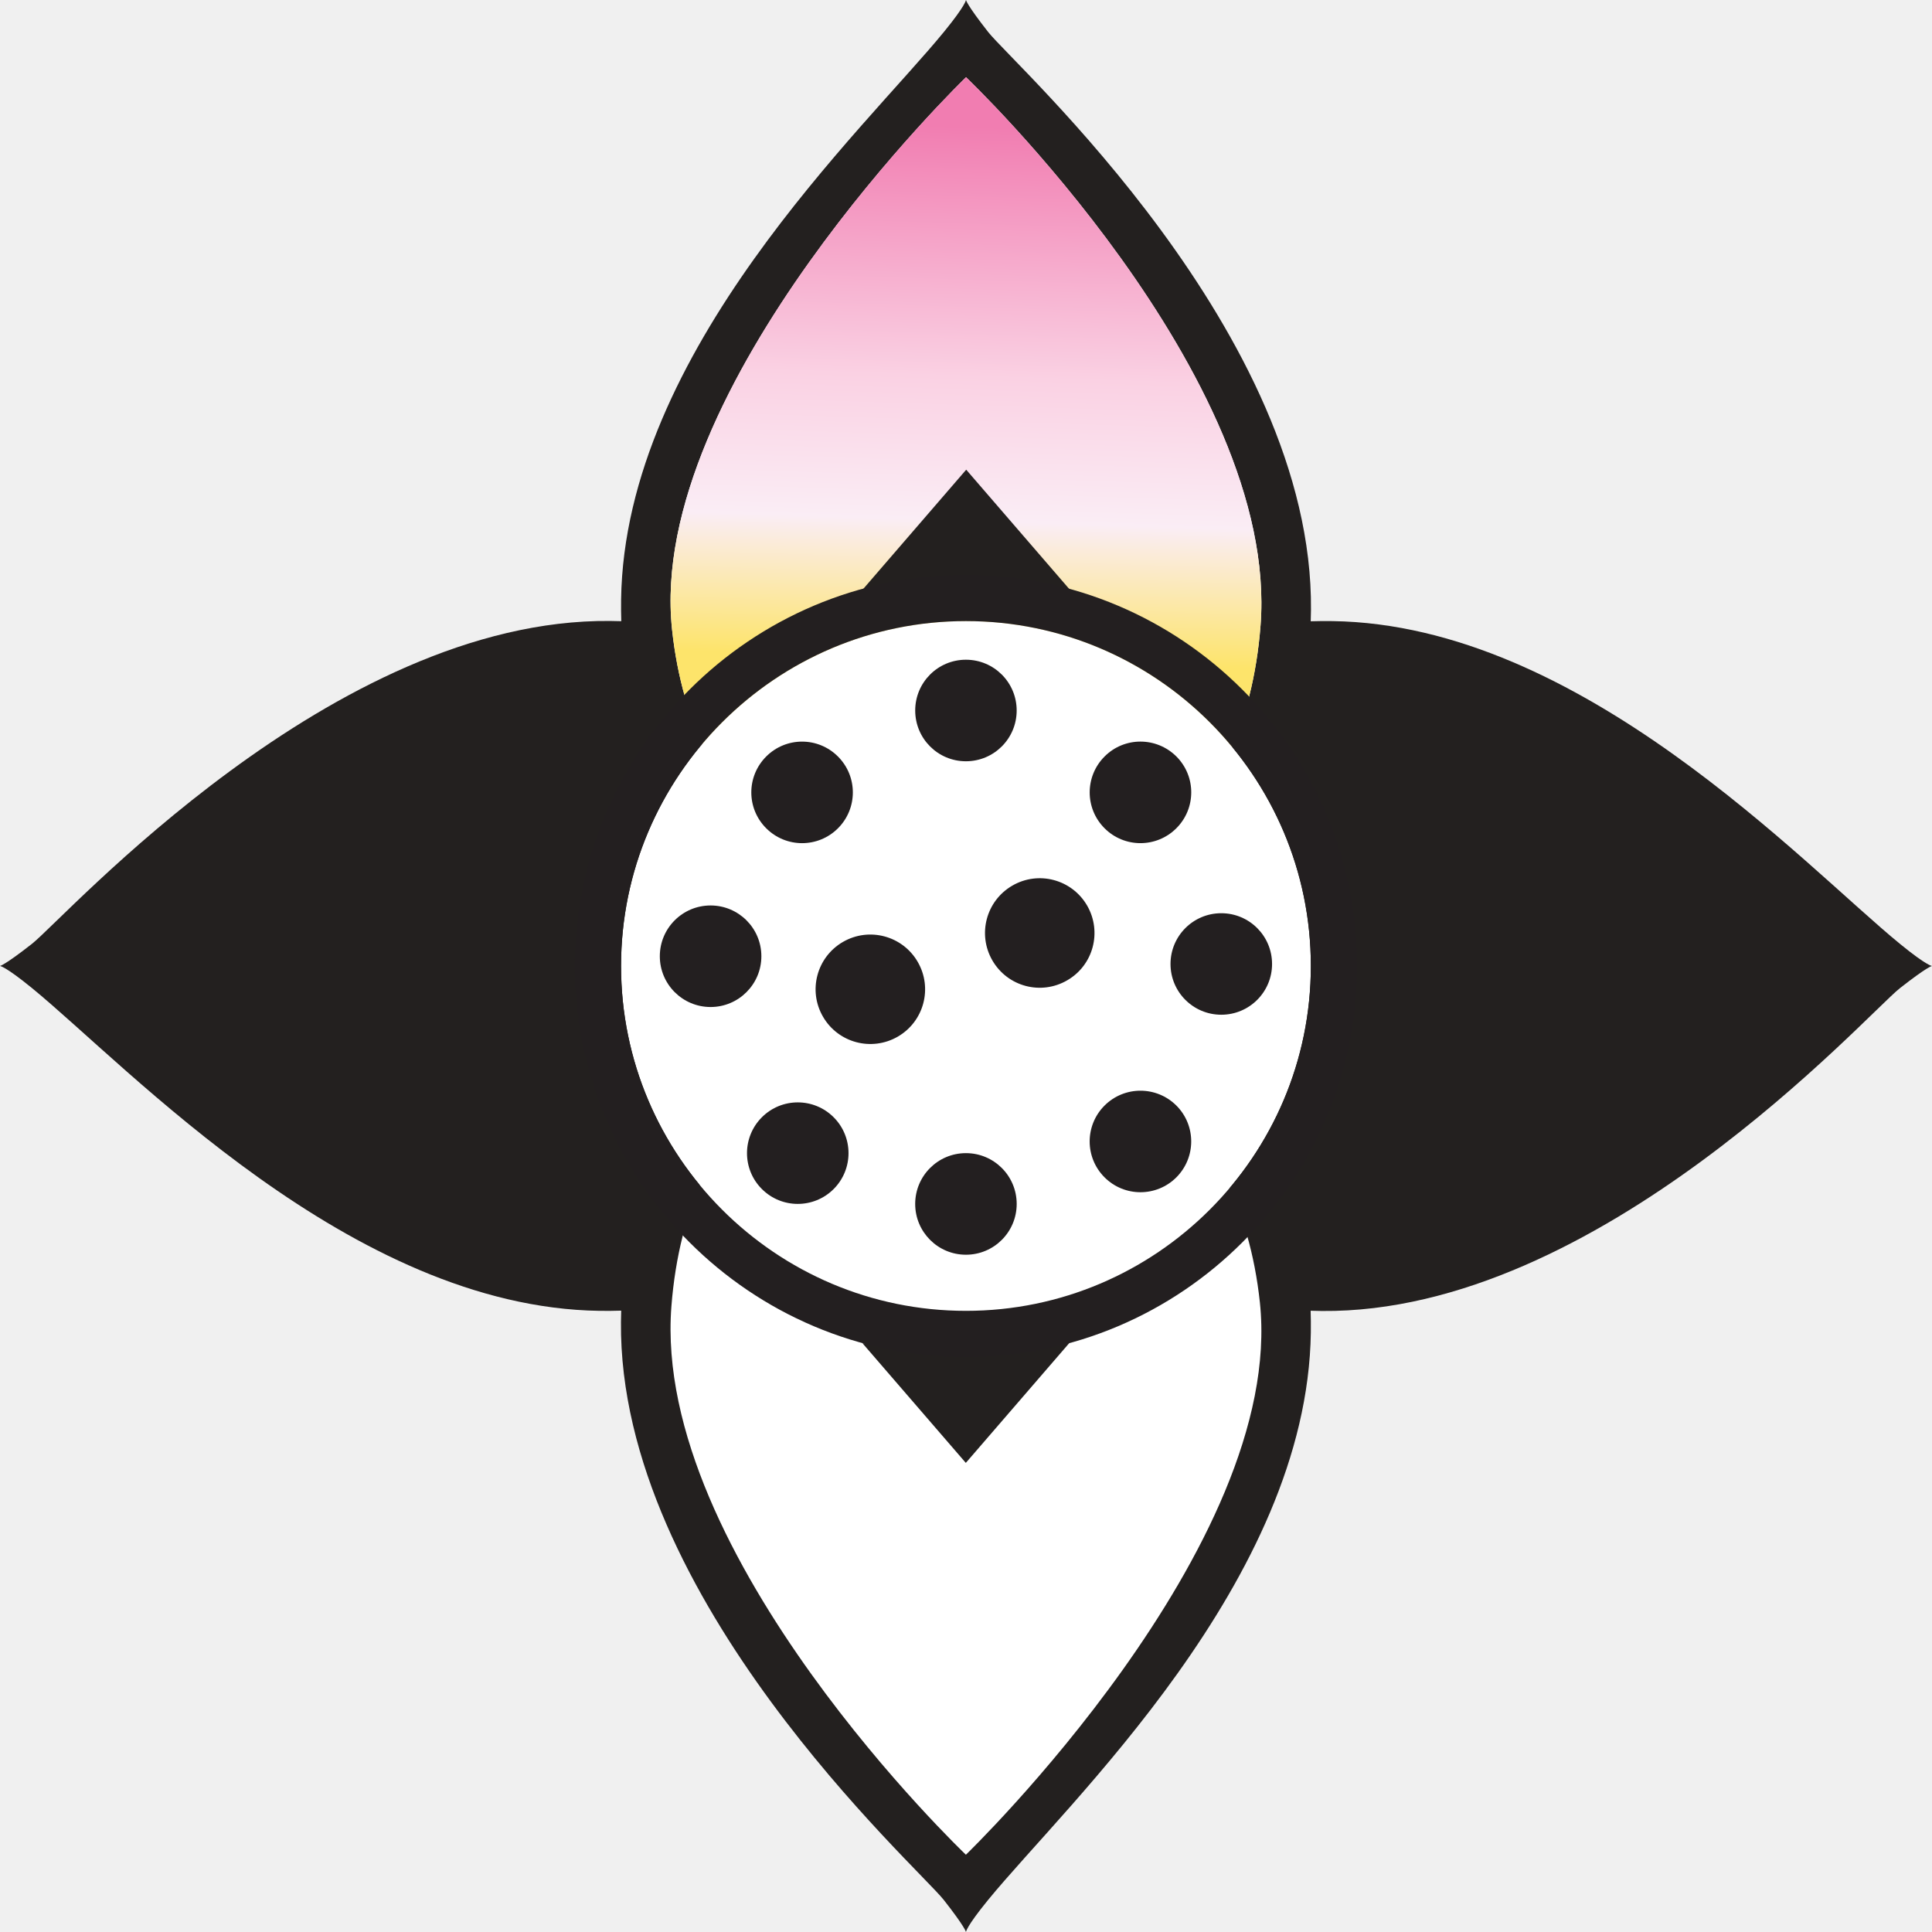
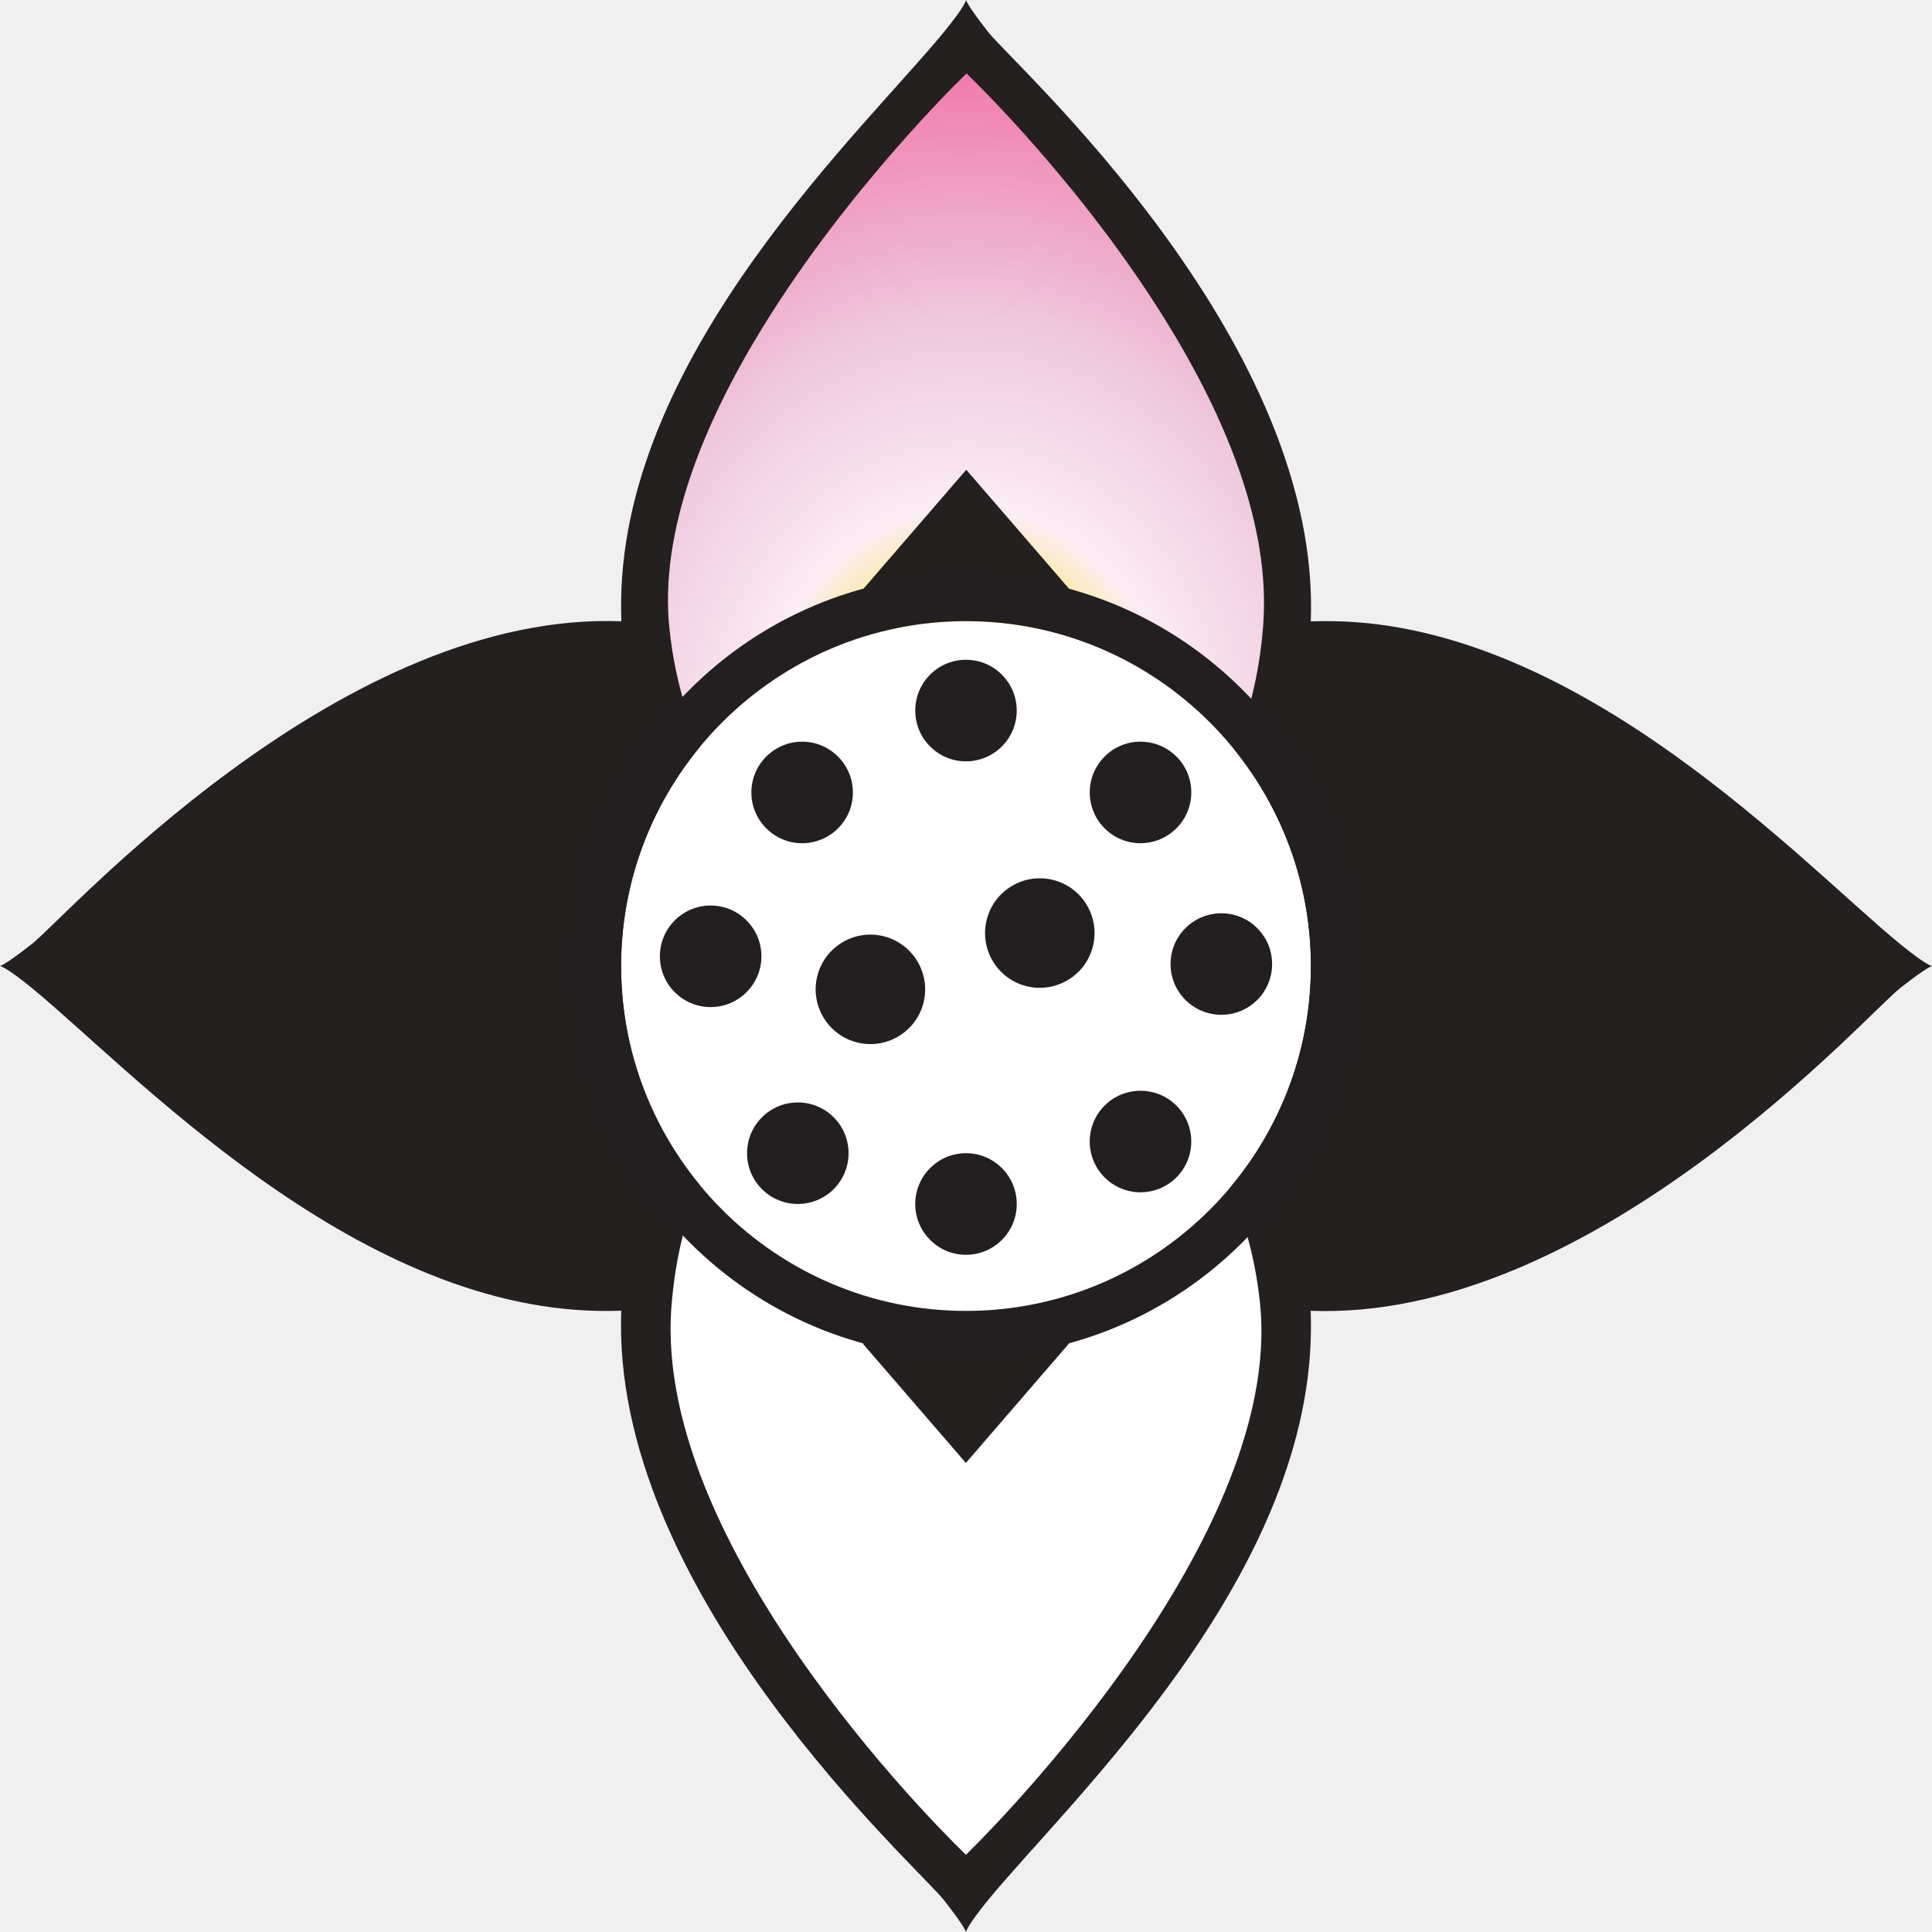
<svg xmlns="http://www.w3.org/2000/svg" width="400px" height="400px" version="1.1" xml:space="preserve" style="fill-rule:evenodd;clip-rule:evenodd;stroke-linejoin:round;stroke-miterlimit:2;">
-   <g transform="matrix(1,0,0,1,-0.01048,-0.012592)">
-     <g id="Layer1" transform="matrix(1,0,0,1,1,0)">
-       <g transform="matrix(0,1,-1,0,399.0105,1.002112)">
-         <g transform="matrix(102.6542,102.7132,102.7132,-102.6542,151.0281,77.30132)">
-           <path d="M-0.143,0.61C-0.143,0.61 -0.138,0.605 -0.133,0.556C-0.115,0.378 -0.133,-0.088 0.114,-0.342C0.59,-0.831 1.304,-0.151 0.82,0.343C0.543,0.625 -0.026,0.593 -0.088,0.6C-0.138,0.606 -0.143,0.61 -0.143,0.61Z" style="fill:rgb(35,32,31);fill-rule:nonzero;" />
-         </g>
-         <g transform="matrix(-102.6542,-102.7132,-102.7132,102.6542,246.9803,322.7113)">
-           <path d="M-0.143,0.61C-0.143,0.61 -0.138,0.605 -0.133,0.556C-0.115,0.378 -0.133,-0.088 0.114,-0.342C0.59,-0.831 1.304,-0.151 0.82,0.343C0.543,0.625 -0.026,0.593 -0.088,0.6C-0.138,0.606 -0.143,0.61 -0.143,0.61Z" style="fill:rgb(35,32,31);fill-rule:nonzero;" />
-         </g>
+   <g id="Layer1" transform="matrix(1,0,0,1,1,0)">
+     <g transform="matrix(0,1,-1,0,399.0105,1.002112)">
+       <g transform="matrix(102.6542,102.7132,102.7132,-102.6542,151.0281,77.30132)">
+         <path d="M-0.143,0.61C-0.143,0.61 -0.138,0.605 -0.133,0.556C-0.115,0.378 -0.133,-0.088 0.114,-0.342C0.59,-0.831 1.304,-0.151 0.82,0.343C0.543,0.625 -0.026,0.593 -0.088,0.6C-0.138,0.606 -0.143,0.61 -0.143,0.61Z" style="fill:rgb(35,32,31);fill-rule:nonzero;" />
      </g>
+       <g transform="matrix(-102.6542,-102.7132,-102.7132,102.6542,246.9803,322.7113)">
+         <path d="M-0.143,0.61C-0.143,0.61 -0.138,0.605 -0.133,0.556C-0.115,0.378 -0.133,-0.088 0.114,-0.342C0.59,-0.831 1.304,-0.151 0.82,0.343C0.543,0.625 -0.026,0.593 -0.088,0.6C-0.138,0.606 -0.143,0.61 -0.143,0.61Z" style="fill:rgb(35,32,31);fill-rule:nonzero;" />
+       </g>
+     </g>
+     <g>
      <g transform="matrix(-1.329218,0,-0,-1.329218,464.8211,400.0084)">
        <g transform="matrix(77.22901,77.27336,77.27336,-77.22901,163.8864,58.1523)">
          <path d="M-0.143,0.61C-0.143,0.61 -0.138,0.605 -0.133,0.556C-0.115,0.378 -0.133,-0.088 0.114,-0.342C0.59,-0.831 1.304,-0.151 0.82,0.343C0.543,0.625 -0.026,0.593 -0.088,0.6C-0.138,0.606 -0.143,0.61 -0.143,0.61Z" style="fill:rgb(35,32,31);fill-rule:nonzero;" />
        </g>
        <g transform="matrix(66.69147,66.72977,66.72977,-66.69147,168.823,58.78857)">
          <path d="M-0.117,0.584C-0.117,0.584 -0.13,-0.15 0.185,-0.404C0.682,-0.805 1.299,-0.216 0.867,0.288C0.598,0.602 -0.117,0.584 -0.117,0.584Z" style="fill:white;fill-rule:nonzero;" />
-         </g>
-         <g transform="matrix(-30.84769,-0.008856,-0.008856,30.84769,216.5659,82.97394)">
-           <path d="M0.537,-0.321L0.015,0.283L1.06,0.285L0.537,-0.321Z" style="fill:rgb(35,32,31);fill-rule:nonzero;" />
        </g>
      </g>
      <g transform="matrix(1.329218,0,0,1.329218,-66.81276,0.004223)">
        <g transform="matrix(77.22901,77.27336,77.27336,-77.22901,163.8864,58.1523)">
          <path d="M-0.143,0.61C-0.143,0.61 -0.138,0.605 -0.133,0.556C-0.115,0.378 -0.133,-0.088 0.114,-0.342C0.59,-0.831 1.304,-0.151 0.82,0.343C0.543,0.625 -0.026,0.593 -0.088,0.6C-0.138,0.606 -0.143,0.61 -0.143,0.61Z" style="fill:rgb(35,32,31);fill-rule:nonzero;" />
        </g>
        <g transform="matrix(66.69147,66.72977,66.72977,-66.69147,168.823,58.78857)">
          <path d="M-0.117,0.584C-0.117,0.584 -0.13,-0.15 0.185,-0.404C0.682,-0.805 1.299,-0.216 0.867,0.288C0.598,0.602 -0.117,0.584 -0.117,0.584Z" style="fill:white;fill-rule:nonzero;" />
        </g>
-         <g transform="matrix(66.69147,66.72977,66.72977,-66.69147,168.823,58.78857)">
-           <path d="M-0.117,0.584C-0.117,0.584 -0.13,-0.15 0.185,-0.404C0.682,-0.805 1.299,-0.216 0.867,0.288C0.598,0.602 -0.117,0.584 -0.117,0.584Z" style="fill:url(#_Linear1);fill-rule:nonzero;" />
-         </g>
-         <g transform="matrix(-30.84769,-0.008856,-0.008856,30.84769,216.5787,83.07146)">
-           <path d="M0.537,-0.321L0.015,0.283L1.06,0.285L0.537,-0.321Z" style="fill:rgb(35,32,31);fill-rule:nonzero;" />
-         </g>
      </g>
-       <g transform="matrix(1,0,0,1,-1,0.006296)">
-         <g transform="matrix(-8.342978,0,0,8.342978,200,271.4075)">
-           <path d="M0,-17.118C4.719,-17.118 8.559,-13.278 8.559,-8.558C8.559,-3.84 4.719,0 0,0C-4.719,0 -8.559,-3.84 -8.559,-8.558C-8.559,-13.278 -4.719,-17.118 0,-17.118" style="fill:white;fill-rule:nonzero;" />
-         </g>
-         <g transform="matrix(8.342978,0,0,8.342978,200,280.9644)">
-           <path d="M0,-19.409C-5.351,-19.409 -9.705,-15.055 -9.705,-9.704C-9.705,-4.354 -5.351,0 0,0C5.351,0 9.705,-4.354 9.705,-9.704C9.705,-15.055 5.351,-19.409 0,-19.409M0,-1.146C-4.719,-1.146 -8.559,-4.985 -8.559,-9.704C-8.559,-14.424 -4.719,-18.263 0,-18.263C4.719,-18.263 8.559,-14.424 8.559,-9.704C8.559,-4.985 4.719,-1.146 0,-1.146" style="fill:rgb(35,31,32);fill-rule:nonzero;" />
-         </g>
-         <g transform="matrix(0,-8.342978,-8.342978,0,199.9983,136.6034)">
-           <path d="M-1.259,-1.259C-1.955,-1.259 -2.519,-0.696 -2.519,0.001C-2.519,0.697 -1.955,1.259 -1.259,1.259C-0.563,1.259 0.001,0.697 0.001,0.001C0.001,-0.696 -0.563,-1.259 -1.259,-1.259" style="fill:rgb(35,31,32);fill-rule:nonzero;" />
-         </g>
-         <g transform="matrix(0,-8.342978,-8.342978,0,200.0025,238.7598)">
-           <path d="M-1.26,-1.259C-0.564,-1.259 0.001,-0.696 0.001,0.001C0.001,0.697 -0.564,1.26 -1.26,1.26C-1.955,1.26 -2.52,0.697 -2.52,0.001C-2.52,-0.696 -1.955,-1.259 -1.26,-1.259" style="fill:rgb(35,31,32);fill-rule:nonzero;" />
-         </g>
-         <g transform="matrix(-8.342978,0,0,8.342978,147.1314,208.4982)">
-           <path d="M0,-2.52C-0.695,-2.52 -1.26,-1.957 -1.26,-1.26C-1.26,-0.564 -0.695,0 0,0C0.696,0 1.26,-0.564 1.26,-1.26C1.26,-1.957 0.696,-2.52 0,-2.52" style="fill:rgb(35,31,32);fill-rule:nonzero;" />
-         </g>
-         <g transform="matrix(-8.342978,0,0,8.342978,252.8644,210.095)">
-           <path d="M0,-2.519C0.696,-2.519 1.26,-1.956 1.26,-1.259C1.26,-0.563 0.696,0 0,0C-0.696,0 -1.26,-0.563 -1.26,-1.259C-1.26,-1.956 -0.696,-2.519 0,-2.519" style="fill:rgb(35,31,32);fill-rule:nonzero;" />
-         </g>
-         <g transform="matrix(-5.899376,-5.899376,-5.899376,5.899376,155.564,164.0551)">
-           <path d="M-0.892,-2.149C-1.588,-2.149 -2.151,-1.586 -2.151,-0.89C-2.151,-0.194 -1.588,0.369 -0.892,0.369C-0.195,0.37 0.368,-0.193 0.368,-0.891C0.368,-1.587 -0.195,-2.15 -0.892,-2.149" style="fill:rgb(35,31,32);fill-rule:nonzero;" />
-         </g>
-         <g transform="matrix(-5.899376,-5.899376,-5.899376,5.899376,225.6111,236.3366)">
-           <path d="M-0.891,-2.152C-0.196,-2.151 0.368,-1.588 0.369,-0.892C0.369,-0.196 -0.194,0.368 -0.891,0.368C-1.587,0.368 -2.151,-0.196 -2.151,-0.892C-2.15,-1.588 -1.586,-2.152 -0.891,-2.152" style="fill:rgb(35,31,32);fill-rule:nonzero;" />
-         </g>
-         <g transform="matrix(-5.899376,5.899376,5.899376,5.899376,175.6874,238.7531)">
-           <path d="M0.891,-2.15C0.195,-2.151 -0.369,-1.586 -0.369,-0.891C-0.369,-0.195 0.195,0.369 0.891,0.369C1.586,0.369 2.151,-0.195 2.15,-0.891C2.151,-1.586 1.586,-2.15 0.891,-2.15" style="fill:rgb(35,31,32);fill-rule:nonzero;" />
-         </g>
-         <g transform="matrix(-7.216936,4.185823,4.185823,7.216936,190.0413,210.457)">
-           <path d="M0.681,-2.533C-0.069,-2.533 -0.677,-1.926 -0.677,-1.174C-0.677,-0.424 -0.07,0.183 0.681,0.183C1.432,0.182 2.04,-0.426 2.039,-1.176C2.04,-1.926 1.431,-2.533 0.681,-2.533" style="fill:rgb(35,31,32);fill-rule:nonzero;" />
-         </g>
-         <g transform="matrix(-5.89772,5.901032,5.901032,5.89772,246.6423,164.0517)">
-           <path d="M0.891,-2.15C1.587,-2.15 2.151,-1.587 2.151,-0.891C2.152,-0.195 1.588,0.369 0.891,0.369C0.195,0.369 -0.369,-0.194 -0.369,-0.89C-0.368,-1.586 0.194,-2.151 0.891,-2.15" style="fill:rgb(35,31,32);fill-rule:nonzero;" />
-         </g>
-         <g transform="matrix(-7.216936,4.185823,4.185823,7.216936,225.1181,198.8055)">
-           <path d="M0.681,-2.534C1.432,-2.534 2.039,-1.927 2.04,-1.176C2.04,-0.424 1.433,0.183 0.681,0.182C-0.068,0.184 -0.676,-0.424 -0.677,-1.175C-0.677,-1.927 -0.069,-2.535 0.681,-2.534" style="fill:rgb(35,31,32);fill-rule:nonzero;" />
-         </g>
+     </g>
+     <g id="_1" transform="matrix(88.64751,88.69843,88.69843,-88.64751,157.5898,78.14706)">
+       <path d="M-0.117,0.589C-0.117,0.589 0.141,0.595 0.405,0.532C0.582,0.49 0.762,0.417 0.87,0.291C1.088,0.037 1.041,-0.239 0.878,-0.4C0.714,-0.562 0.433,-0.609 0.182,-0.407C0.055,-0.305 -0.019,-0.126 -0.062,0.053C-0.126,0.319 -0.121,0.584 -0.121,0.584L-0.121,0.589L-0.117,0.589Z" style="fill:url(#_Radial1);fill-rule:nonzero;" />
+     </g>
+     <g>
+       <g transform="matrix(41.00331,0.011772,0.011772,-41.00331,176.9578,289.7179)">
+         <path d="M0.537,-0.321L0.015,0.283L1.06,0.285L0.537,-0.321Z" style="fill:rgb(35,32,31);fill-rule:nonzero;" />
+       </g>
+       <g transform="matrix(-41.00331,-0.011772,-0.011772,41.00331,221.0675,110.4243)">
+         <path d="M0.537,-0.321L0.015,0.283L1.06,0.285L0.537,-0.321Z" style="fill:rgb(35,32,31);fill-rule:nonzero;" />
+       </g>
+     </g>
+     <g transform="matrix(1,0,0,1,-1,0.006296)">
+       <g transform="matrix(-8.342978,0,0,8.342978,200,271.4075)">
+         <path d="M0,-17.118C4.719,-17.118 8.559,-13.278 8.559,-8.558C8.559,-3.84 4.719,0 0,0C-4.719,0 -8.559,-3.84 -8.559,-8.558C-8.559,-13.278 -4.719,-17.118 0,-17.118" style="fill:white;fill-rule:nonzero;" />
+       </g>
+       <g transform="matrix(8.342978,0,0,8.342978,200,280.9644)">
+         <path d="M0,-19.409C-5.351,-19.409 -9.705,-15.055 -9.705,-9.704C-9.705,-4.354 -5.351,0 0,0C5.351,0 9.705,-4.354 9.705,-9.704C9.705,-15.055 5.351,-19.409 0,-19.409M0,-1.146C-4.719,-1.146 -8.559,-4.985 -8.559,-9.704C-8.559,-14.424 -4.719,-18.263 0,-18.263C4.719,-18.263 8.559,-14.424 8.559,-9.704C8.559,-4.985 4.719,-1.146 0,-1.146" style="fill:rgb(35,31,32);fill-rule:nonzero;" />
+       </g>
+       <g transform="matrix(0,-8.342978,-8.342978,0,199.9983,136.6034)">
+         <path d="M-1.259,-1.259C-1.955,-1.259 -2.519,-0.696 -2.519,0.001C-2.519,0.697 -1.955,1.259 -1.259,1.259C-0.563,1.259 0.001,0.697 0.001,0.001C0.001,-0.696 -0.563,-1.259 -1.259,-1.259" style="fill:rgb(35,31,32);fill-rule:nonzero;" />
+       </g>
+       <g transform="matrix(0,-8.342978,-8.342978,0,200.0025,238.7598)">
+         <path d="M-1.26,-1.259C-0.564,-1.259 0.001,-0.696 0.001,0.001C0.001,0.697 -0.564,1.26 -1.26,1.26C-1.955,1.26 -2.52,0.697 -2.52,0.001C-2.52,-0.696 -1.955,-1.259 -1.26,-1.259" style="fill:rgb(35,31,32);fill-rule:nonzero;" />
+       </g>
+       <g transform="matrix(-8.342978,0,0,8.342978,147.1314,208.4982)">
+         <path d="M0,-2.52C-0.695,-2.52 -1.26,-1.957 -1.26,-1.26C-1.26,-0.564 -0.695,0 0,0C0.696,0 1.26,-0.564 1.26,-1.26C1.26,-1.957 0.696,-2.52 0,-2.52" style="fill:rgb(35,31,32);fill-rule:nonzero;" />
+       </g>
+       <g transform="matrix(-8.342978,0,0,8.342978,252.8644,210.095)">
+         <path d="M0,-2.519C0.696,-2.519 1.26,-1.956 1.26,-1.259C1.26,-0.563 0.696,0 0,0C-0.696,0 -1.26,-0.563 -1.26,-1.259C-1.26,-1.956 -0.696,-2.519 0,-2.519" style="fill:rgb(35,31,32);fill-rule:nonzero;" />
+       </g>
+       <g transform="matrix(-5.899376,-5.899376,-5.899376,5.899376,155.564,164.0551)">
+         <path d="M-0.892,-2.149C-1.588,-2.149 -2.151,-1.586 -2.151,-0.89C-2.151,-0.194 -1.588,0.369 -0.892,0.369C-0.195,0.37 0.368,-0.193 0.368,-0.891C0.368,-1.587 -0.195,-2.15 -0.892,-2.149" style="fill:rgb(35,31,32);fill-rule:nonzero;" />
+       </g>
+       <g transform="matrix(-5.899376,-5.899376,-5.899376,5.899376,225.6111,236.3366)">
+         <path d="M-0.891,-2.152C-0.196,-2.151 0.368,-1.588 0.369,-0.892C0.369,-0.196 -0.194,0.368 -0.891,0.368C-1.587,0.368 -2.151,-0.196 -2.151,-0.892C-2.15,-1.588 -1.586,-2.152 -0.891,-2.152" style="fill:rgb(35,31,32);fill-rule:nonzero;" />
+       </g>
+       <g transform="matrix(-5.899376,5.899376,5.899376,5.899376,175.6874,238.7531)">
+         <path d="M0.891,-2.15C0.195,-2.151 -0.369,-1.586 -0.369,-0.891C-0.369,-0.195 0.195,0.369 0.891,0.369C1.586,0.369 2.151,-0.195 2.15,-0.891C2.151,-1.586 1.586,-2.15 0.891,-2.15" style="fill:rgb(35,31,32);fill-rule:nonzero;" />
+       </g>
+       <g transform="matrix(-7.216936,4.185823,4.185823,7.216936,190.0413,210.457)">
+         <path d="M0.681,-2.533C-0.069,-2.533 -0.677,-1.926 -0.677,-1.174C-0.677,-0.424 -0.07,0.183 0.681,0.183C1.432,0.182 2.04,-0.426 2.039,-1.176C2.04,-1.926 1.431,-2.533 0.681,-2.533" style="fill:rgb(35,31,32);fill-rule:nonzero;" />
+       </g>
+       <g transform="matrix(-5.89772,5.901032,5.901032,5.89772,246.6423,164.0517)">
+         <path d="M0.891,-2.15C1.587,-2.15 2.151,-1.587 2.151,-0.891C2.152,-0.195 1.588,0.369 0.891,0.369C0.195,0.369 -0.369,-0.194 -0.369,-0.89C-0.368,-1.586 0.194,-2.151 0.891,-2.15" style="fill:rgb(35,31,32);fill-rule:nonzero;" />
+       </g>
+       <g transform="matrix(-7.216936,4.185823,4.185823,7.216936,225.1181,198.8055)">
+         <path d="M0.681,-2.534C1.432,-2.534 2.039,-1.927 2.04,-1.176C2.04,-0.424 1.433,0.183 0.681,0.182C-0.068,0.184 -0.676,-0.424 -0.677,-1.175C-0.677,-1.927 -0.069,-2.535 0.681,-2.534" style="fill:rgb(35,31,32);fill-rule:nonzero;" />
      </g>
    </g>
  </g>
  <defs>
-     <linearGradient id="_Linear1" x1="0" y1="0" x2="1" y2="0" gradientUnits="userSpaceOnUse" gradientTransform="matrix(-0.606942,0.639454,0.639454,0.606942,0.563299,-0.095826)">
-       <stop offset="0" style="stop-color:rgb(253,228,107);stop-opacity:1" />
-       <stop offset="0.26" style="stop-color:rgb(250,237,245);stop-opacity:1" />
-       <stop offset="0.53" style="stop-color:rgb(250,209,227);stop-opacity:1" />
-       <stop offset="1" style="stop-color:rgb(241,125,177);stop-opacity:1" />
-     </linearGradient>
+     <radialGradient id="_Radial1" cx="0" cy="0" r="1" gradientUnits="userSpaceOnUse" gradientTransform="matrix(-0.798603,0.798603,0.662459,0.662459,0.681705,-0.214449)">
+       <stop offset="0" style="stop-color:rgb(250,237,74);stop-opacity:1" />
+       <stop offset="0.21" style="stop-color:rgb(250,237,74);stop-opacity:1" />
+       <stop offset="0.37" style="stop-color:rgb(251,236,244);stop-opacity:1" />
+       <stop offset="0.64" style="stop-color:rgb(239,201,223);stop-opacity:1" />
+       <stop offset="1" style="stop-color:rgb(240,124,175);stop-opacity:1" />
+     </radialGradient>
  </defs>
</svg>
